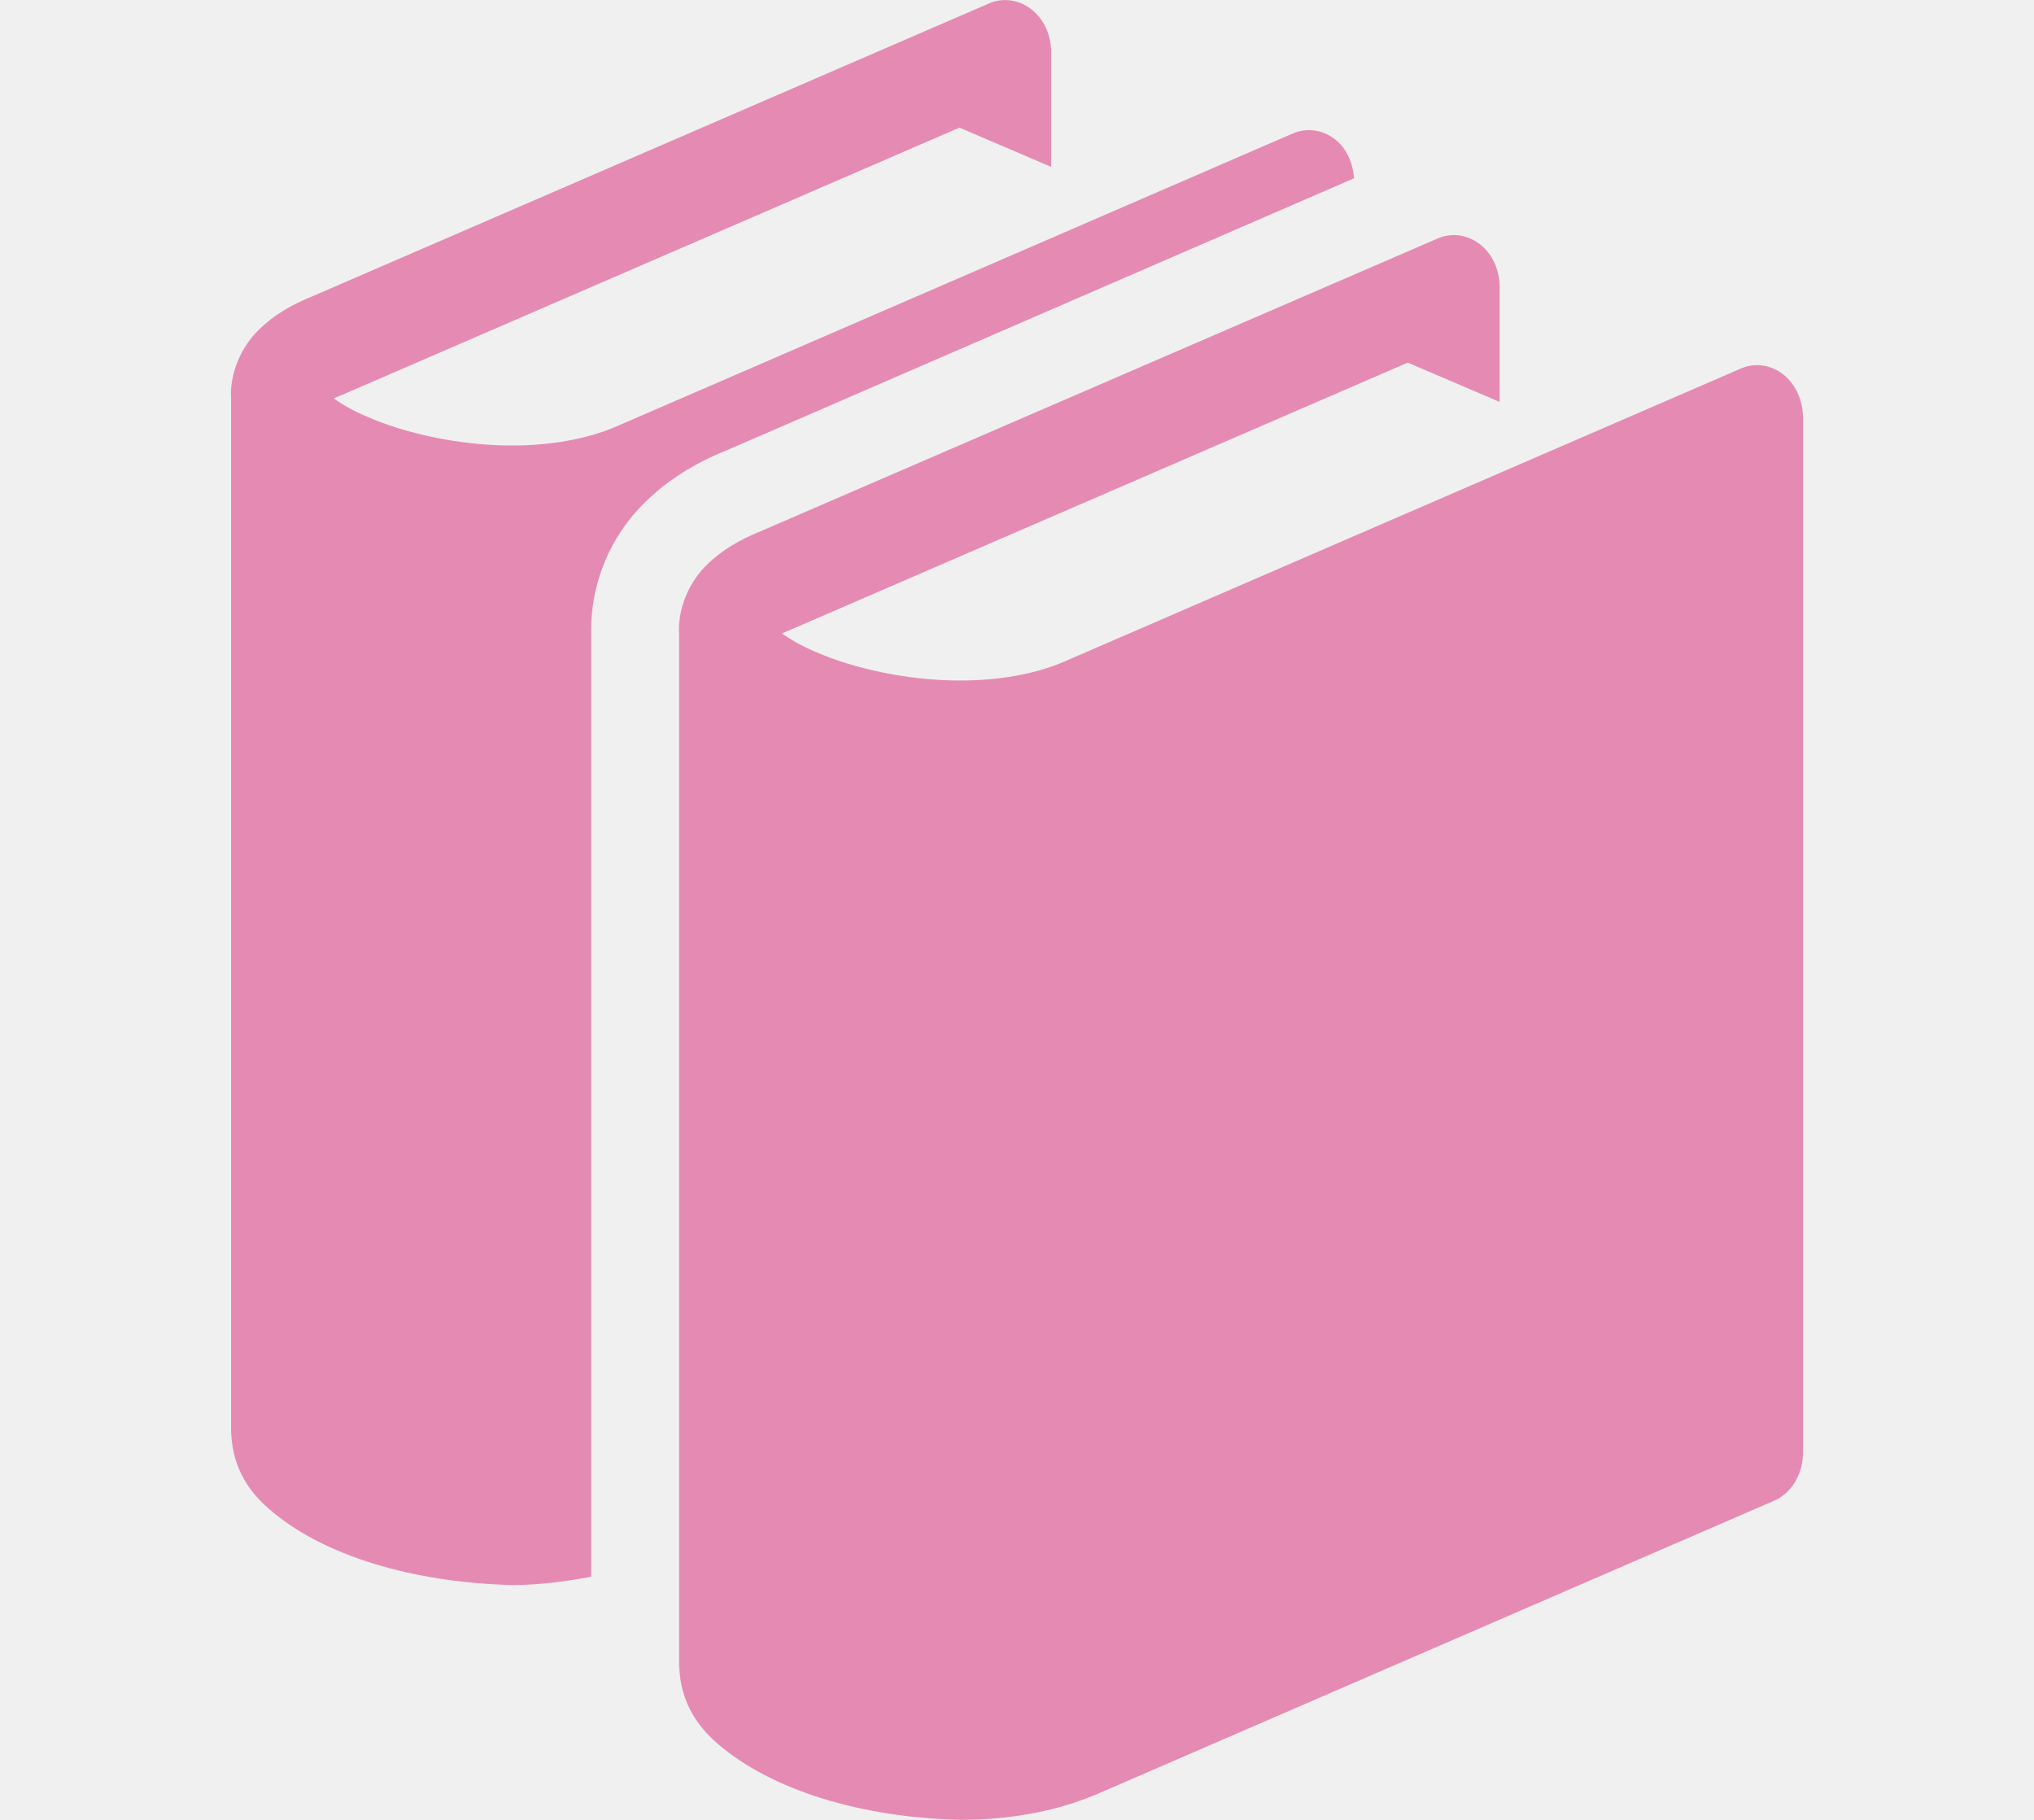
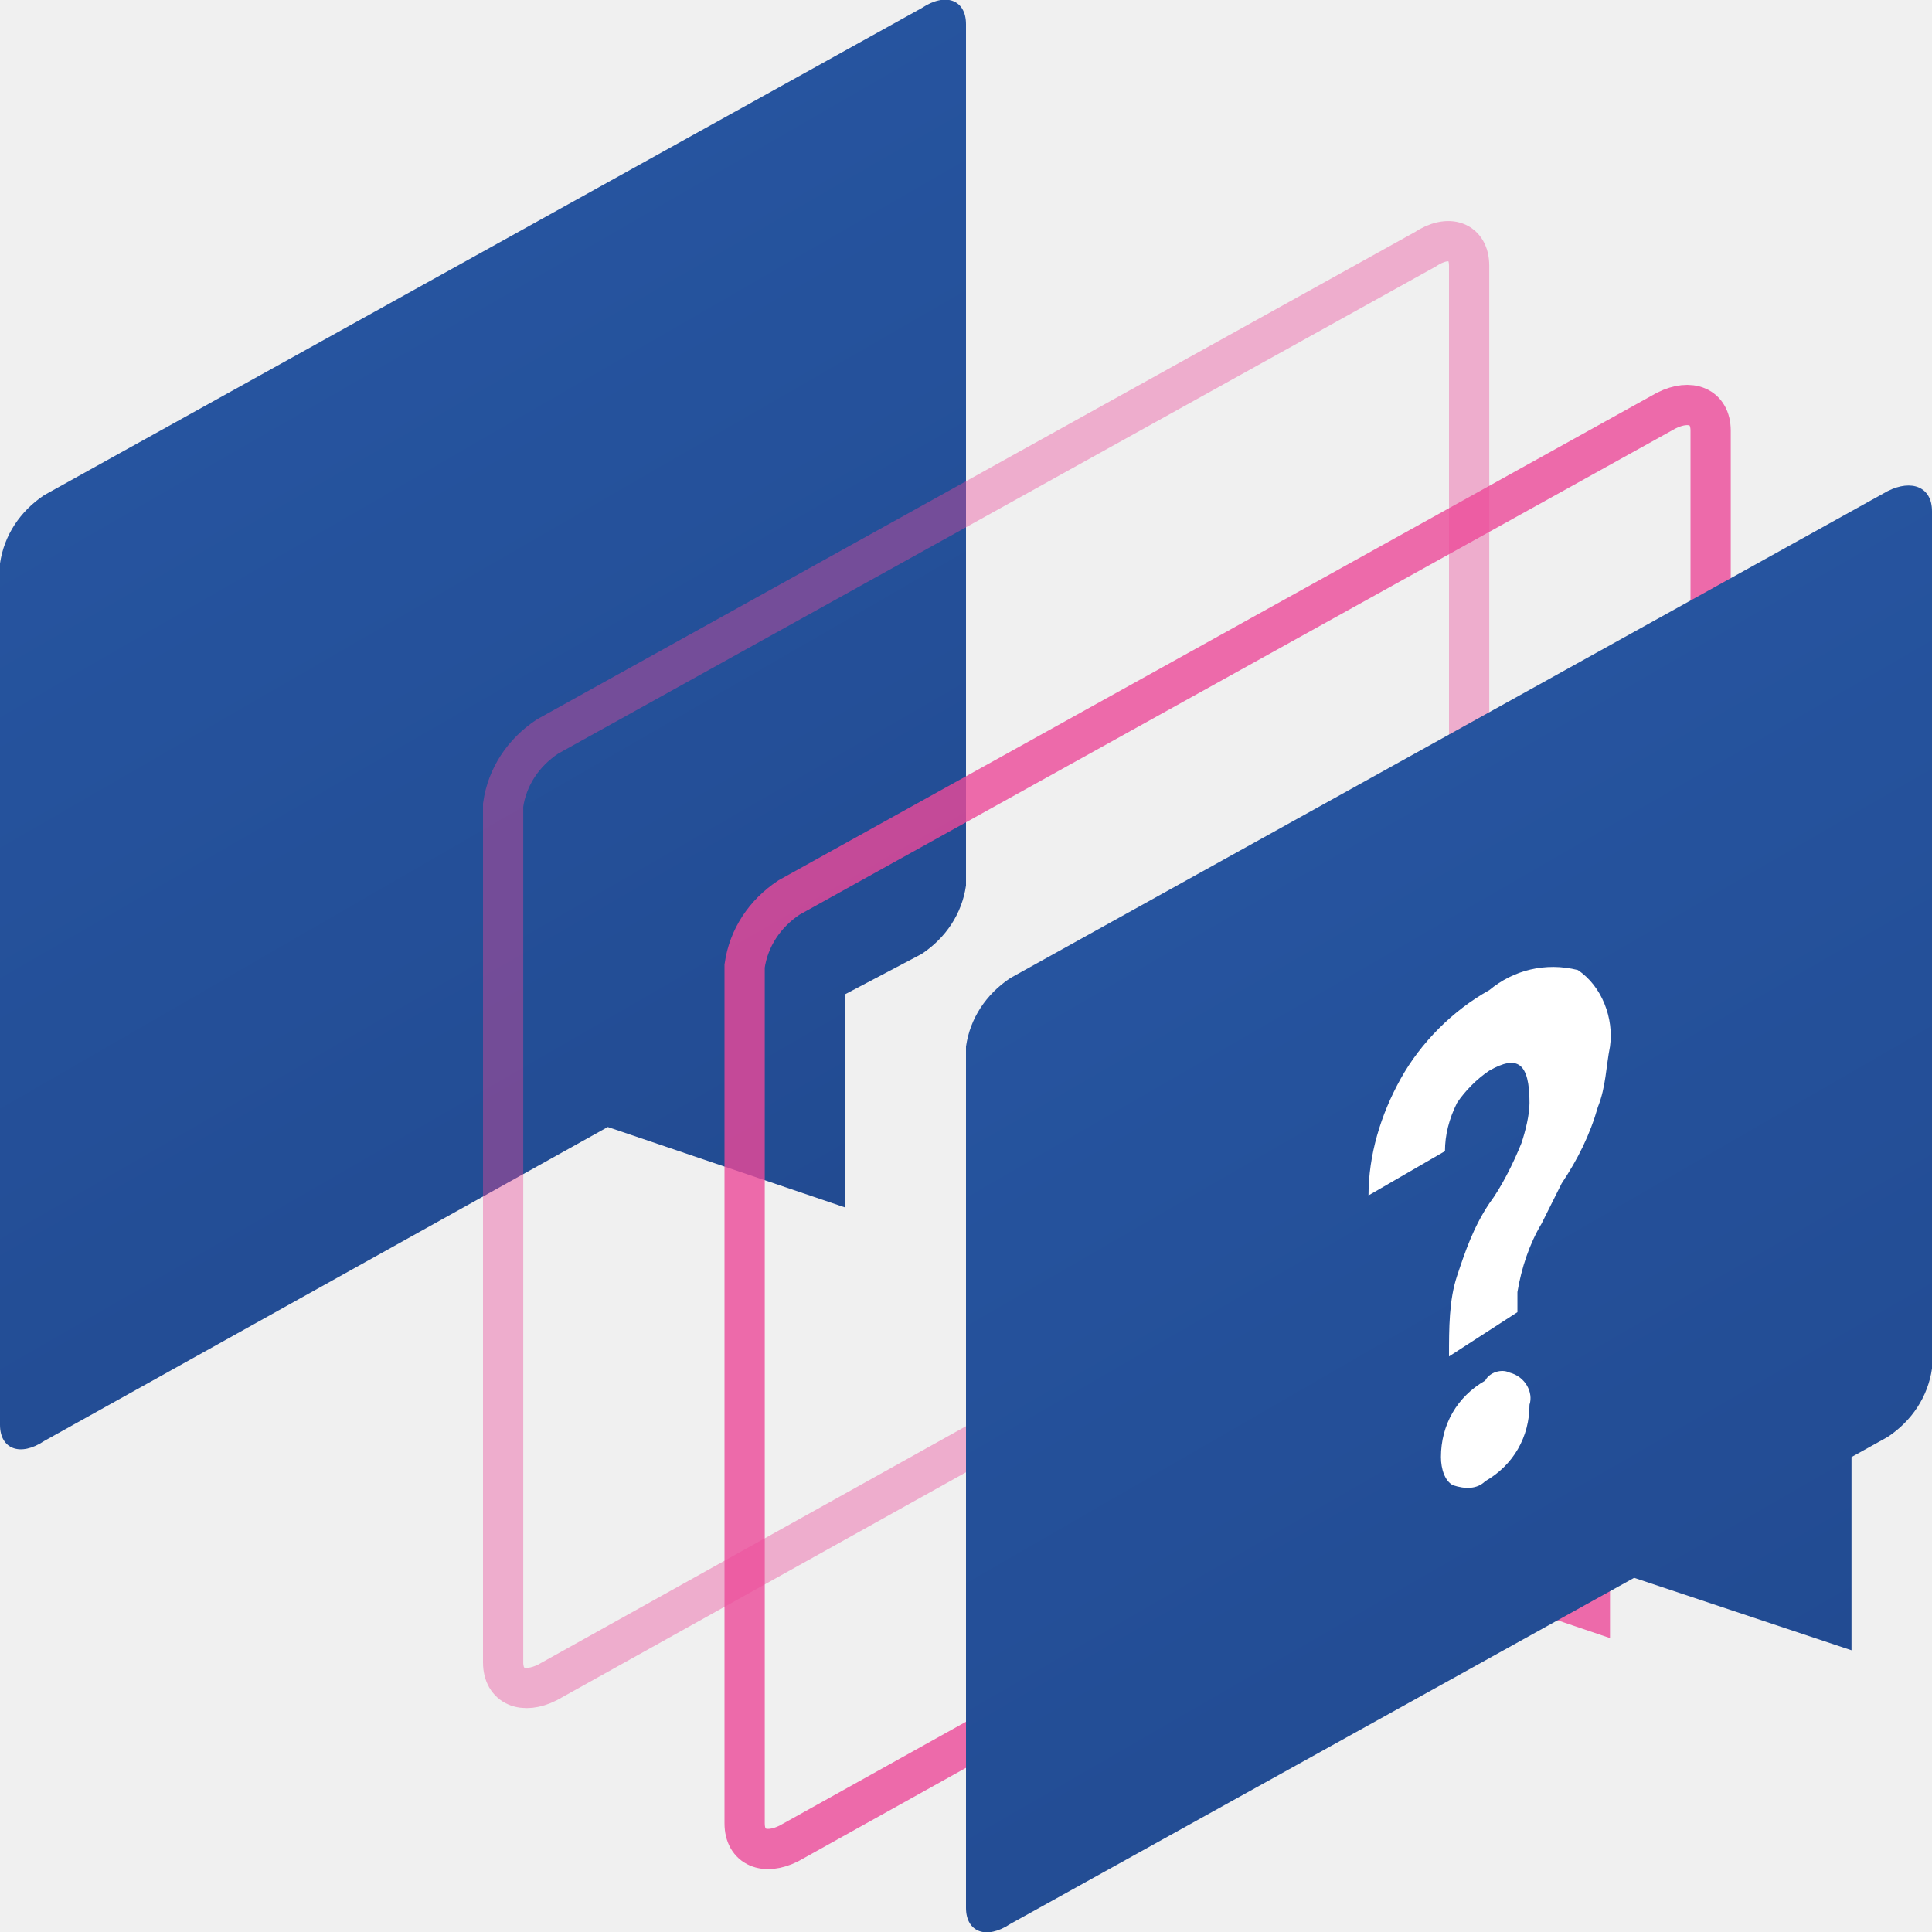
- <svg xmlns="http://www.w3.org/2000/svg" width="38" height="34" viewBox="0 0 86.4 100">
-   <path fill="#db2777" fill-opacity=".5" d="m85.3 20.57c-.684-.532-1.556-.654-2.326-.319l-37.17 16.1c-1.616.703-3.639 1.042-5.717 1.042-2.897.008-5.895-.667-7.984-1.586-.748-.319-1.372-.678-1.813-.998.162-.079.346-.162.562-.246l33.818-14.637 5.05 2.159v-6.308c0-.939-.398-1.829-1.082-2.354-.685-.532-1.56-.654-2.322-.319l-37.21 16.09c-1.146.466-2.131 1.031-2.967 1.86-.819.801-1.527 2.124-1.516 3.593 0 .04.011.105.011.105v56.681c0 .022-.007.049-.007.075 0 .019.007.026.007.045v.061h.008c.083 2.01 1.078 3.288 2.033 4.134 3 2.648 8.05 4.13 13.407 4.25 2.54 0 5.12-.402 7.502-1.409l37.18-16.11c.984-.402 1.623-1.473 1.623-2.649v-56.9c-.002-.938-.407-1.826-1.084-2.358" />
-   <path fill="#db2777" fill-opacity=".5" d="m61.722 9.794c-.067-.849-.413-1.65-1.045-2.138-.68-.532-1.556-.654-2.33-.319l-37.17 16.1c-1.616.699-3.643 1.043-5.718 1.043-2.897.004-5.896-.671-7.985-1.589-.742-.316-1.37-.675-1.812-.994.162-.081.35-.162.562-.246l33.814-14.638 5.04 2.159v-6.308c0-.939-.408-1.828-1.092-2.354-.678-.532-1.567-.656-2.332-.319l-37.17 16.09c-1.146.462-2.127 1.028-2.963 1.86-.823.801-1.527 2.124-1.516 3.595 0 .041.011.103.011.103v56.683c0 .022-.004.053-.004.075 0 .015.004.022.004.082v.075h.007c.081 2.01 1.079 3.288 2.033 4.123 3 2.649 8.05 4.085 13.41 4.22 1.447 0 2.901-.188 4.333-.458v-51.871c-.038-2.694 1.039-5.28 2.933-7.142 1.227-1.212 2.724-2.17 4.579-2.909l34.416-14.924" />
+ <svg xmlns="http://www.w3.org/2000/svg" version="1.1" id="support" x="0px" y="0px" viewBox="0 0 48 48" style="enable-background:new 0 0 48 48;" xml:space="preserve">
+   <style type="text/css">
+ 	.st0{fill:url(#Prostokąt_zaokrąglony_834_kopia_9_1_);}
+ 	.st1{opacity:0.2;fill:none;stroke:#db2ec4899777;enable-background:new    ;}
+ 	.st2{opacity:0.4;fill:none;stroke:#ec4899;enable-background:new    ;}
+ 	.st3{opacity:0.8;fill:none;stroke:#ec4899;enable-background:new    ;}
+ 	.st4{fill:url(#Prostokąt_zaokrąglony_834_kopia_10_1_);}
+ 	.st5{fill:#FFFFFF;}
+ </style>
+   <linearGradient id="Prostokąt_zaokrąglony_834_kopia_9_1_" gradientUnits="userSpaceOnUse" x1="19.45" y1="30.895" x2="6.825" y2="9.028">
+     <stop offset="0" style="stop-color:#224B92" />
+     <stop offset="1" style="stop-color:#26549F" />
+   </linearGradient>
+   <path id="Prostokąt_zaokrąglony_834_kopia_9" class="st0" d="M22.9,23.7L21,24.7V30l-5.9-2l-14,7.8C0.5,36.2,0,36,0,35.4V14  c0.1-0.7,0.5-1.3,1.1-1.7L22.9,0.2C23.5-0.2,24,0,24,0.6V22C23.9,22.7,23.5,23.3,22.9,23.7z" />
+   <path id="Prostokąt_zaokrąglony_834_kopia_11" class="st1" d="M29.4,26.7l-1.9,1.1V33l-5.9-2l-14,7.8C7,39.2,6.5,39,6.5,38.4V17  c0.1-0.7,0.5-1.3,1.1-1.7L29.4,3.2C30,2.8,30.5,3,30.5,3.6V25C30.4,25.7,30,26.3,29.4,26.7z" />
+   <path id="Prostokąt_zaokrąglony_834_kopia_12" class="st2" d="M35.4,29.7l-1.9,1.1V36l-5.9-2l-14,7.8c-0.6,0.3-1.1,0.1-1.1-0.5V20  c0.1-0.7,0.5-1.3,1.1-1.7L35.4,6.2C36,5.8,36.5,6,36.5,6.6V28C36.4,28.7,36,29.3,35.4,29.7z" />
+   <path id="Prostokąt_zaokrąglony_834_kopia_13" class="st3" d="M41.4,33.7l-1.9,1.1V40l-5.9-2l-14,7.8c-0.6,0.3-1.1,0.1-1.1-0.5V24  c0.1-0.7,0.5-1.3,1.1-1.7l21.8-12.1c0.6-0.3,1.1-0.1,1.1,0.5V32C42.4,32.7,42,33.3,41.4,33.7z" />
+   <linearGradient id="Prostokąt_zaokrąglony_834_kopia_10_1_" gradientUnits="userSpaceOnUse" x1="43.266" y1="42.578" x2="30.827" y2="21.033">
+     <stop offset="0" style="stop-color:#224B92" />
+     <stop offset="1" style="stop-color:#26549F" />
+   </linearGradient>
+   <path id="Prostokąt_zaokrąglony_834_kopia_10" class="st4" d="M46.9,35.7L46,36.2V41l-5.4-1.8l-15.5,8.6C24.5,48.2,24,48,24,47.4  V26c0.1-0.7,0.5-1.3,1.1-1.7l21.8-12.1c0.6-0.3,1.1-0.1,1.1,0.5V34C47.9,34.7,47.5,35.3,46.9,35.7z" />
+   <path id="_" class="st5" d="M37.7,32.6l0-0.5c0.1-0.6,0.3-1.2,0.6-1.7l0.5-1c0.4-0.6,0.7-1.2,0.9-1.9c0.2-0.5,0.2-1,0.3-1.5  c0.1-0.7-0.2-1.5-0.8-1.9c-0.8-0.2-1.6,0-2.2,0.5c-0.9,0.5-1.7,1.3-2.2,2.2c-0.5,0.9-0.8,1.9-0.8,2.9l1.9-1.1c0-0.4,0.1-0.8,0.3-1.2  c0.2-0.3,0.5-0.6,0.8-0.8c0.7-0.4,1-0.2,1,0.8c0,0.3-0.1,0.7-0.2,1c-0.2,0.5-0.5,1.1-0.8,1.5c-0.4,0.6-0.6,1.2-0.8,1.8  c-0.2,0.6-0.2,1.3-0.2,2L37.7,32.6z M36.1,36.9c0.3,0.1,0.6,0.1,0.8-0.1c0.7-0.4,1.1-1.1,1.1-1.9c0.1-0.3-0.1-0.7-0.5-0.8  c-0.2-0.1-0.5,0-0.6,0.2c-0.7,0.4-1.1,1.1-1.1,1.9C35.8,36.5,35.9,36.8,36.1,36.9L36.1,36.9z" />
</svg>
